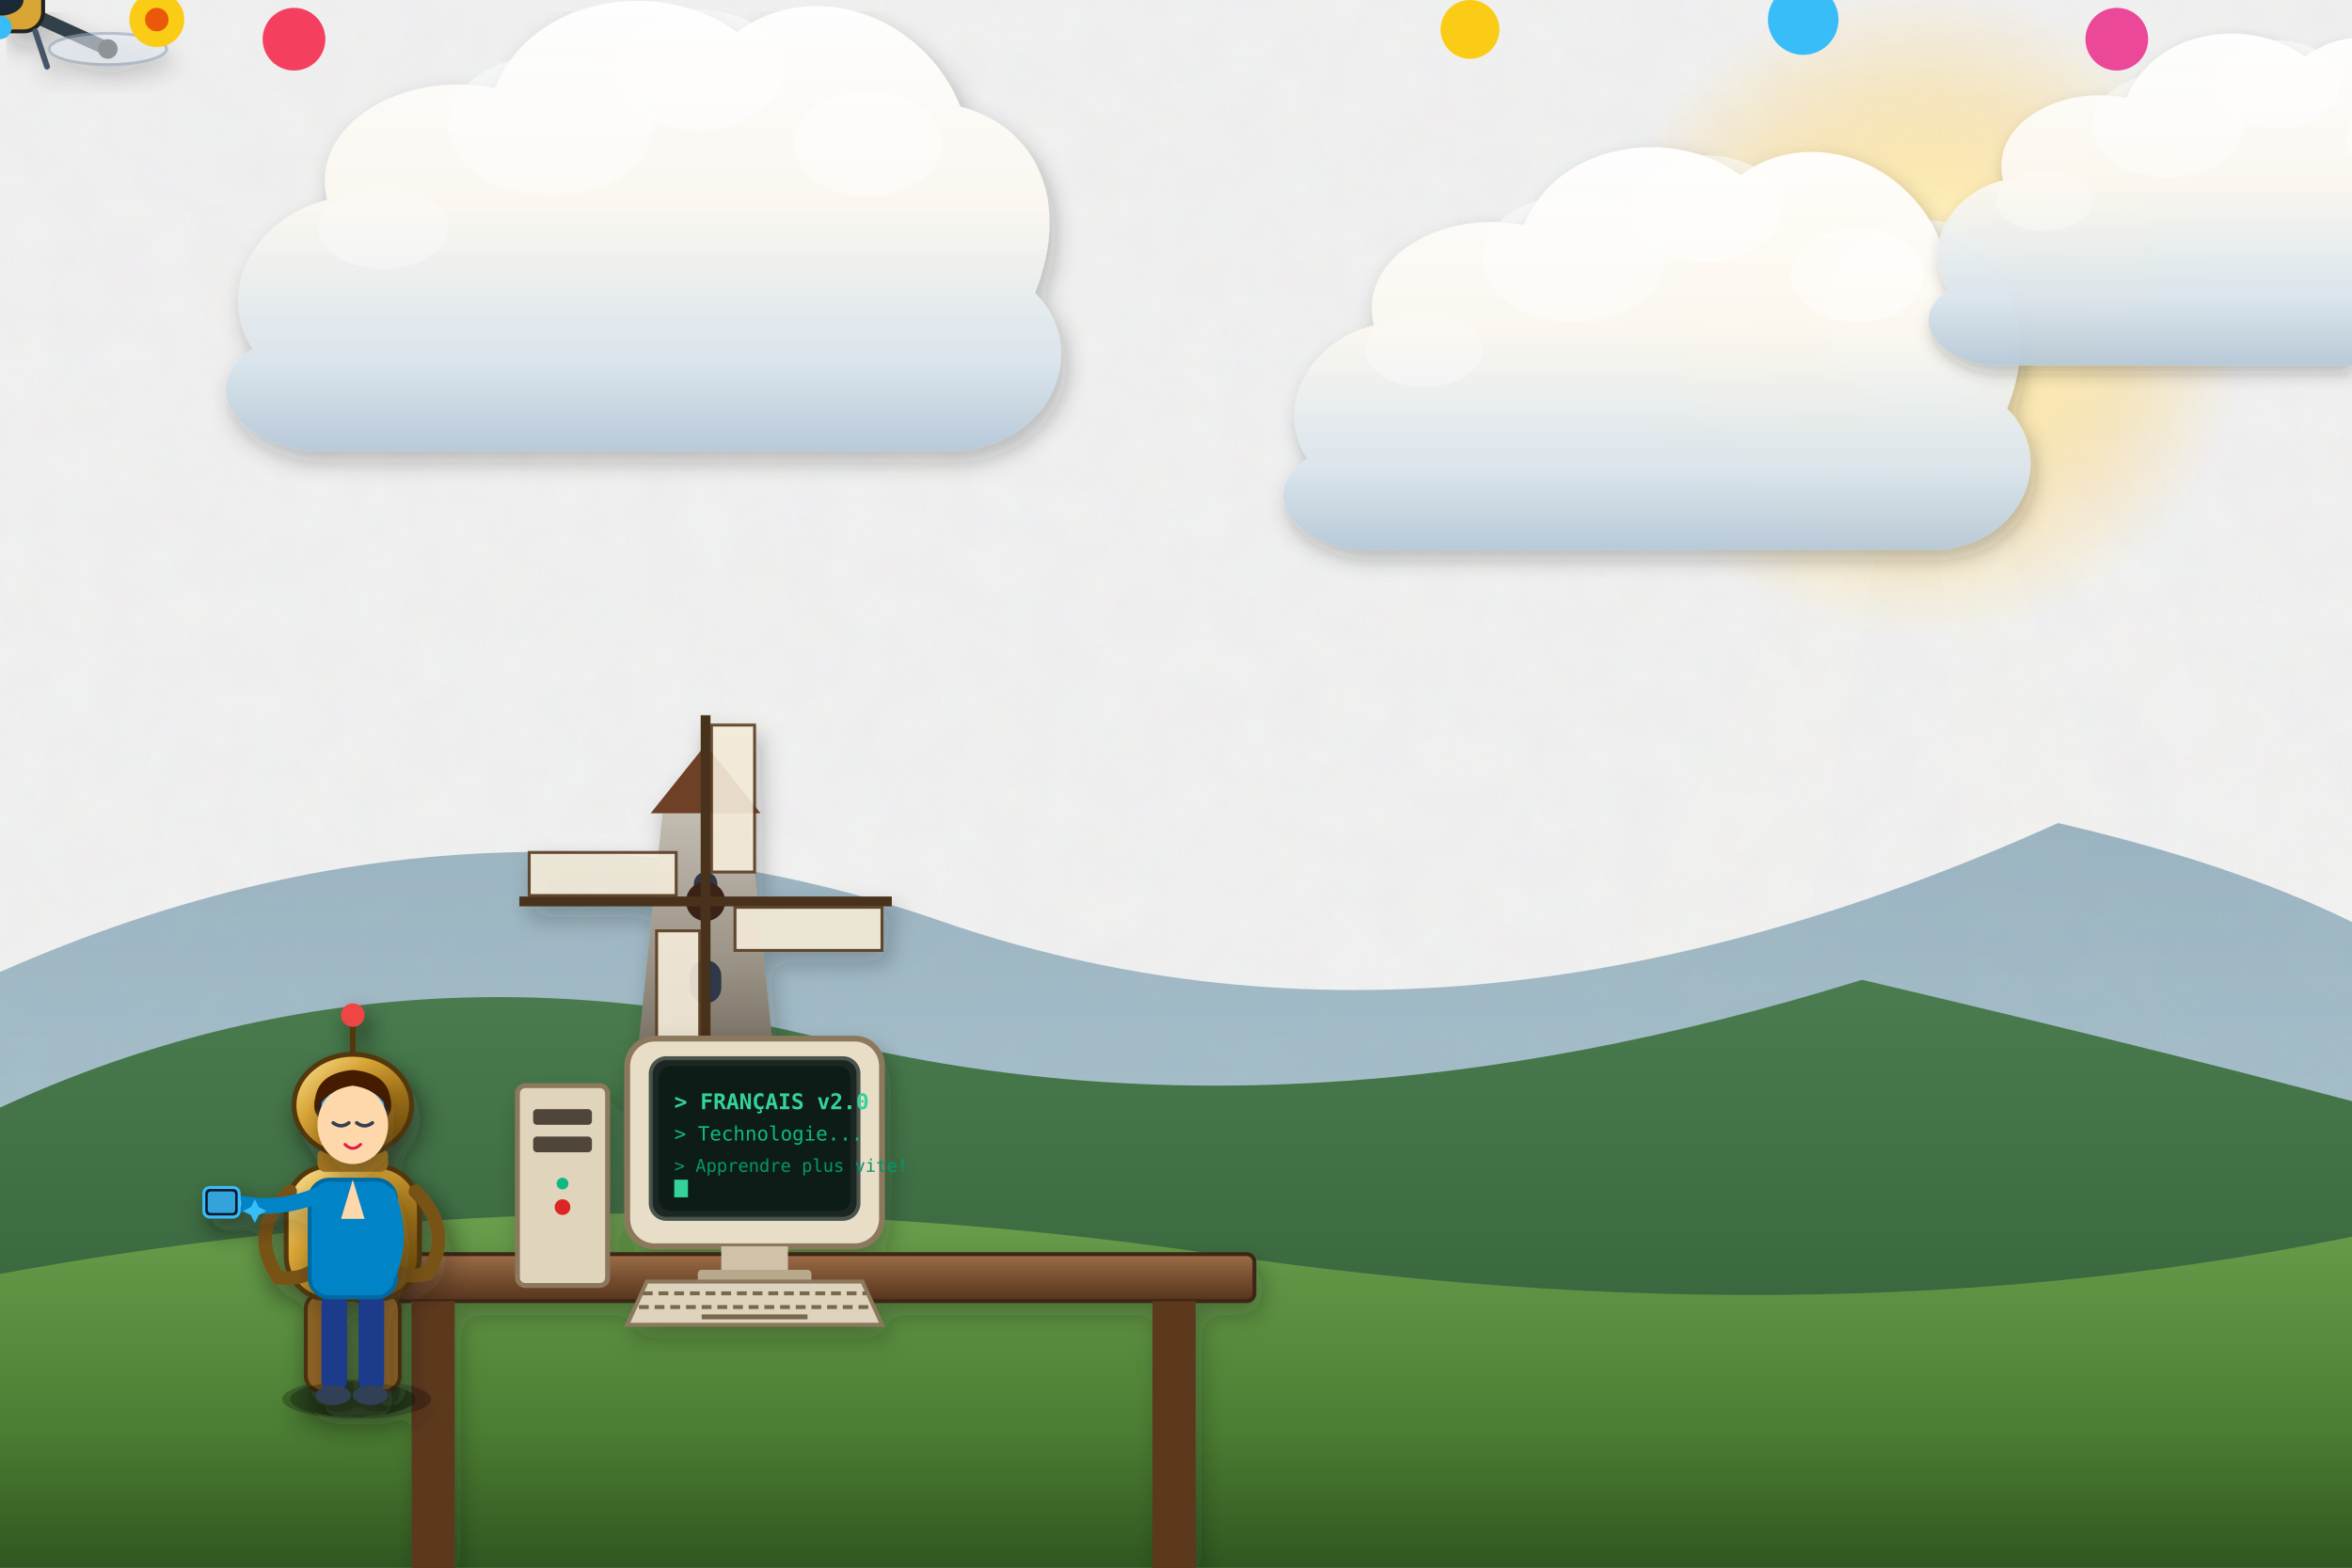
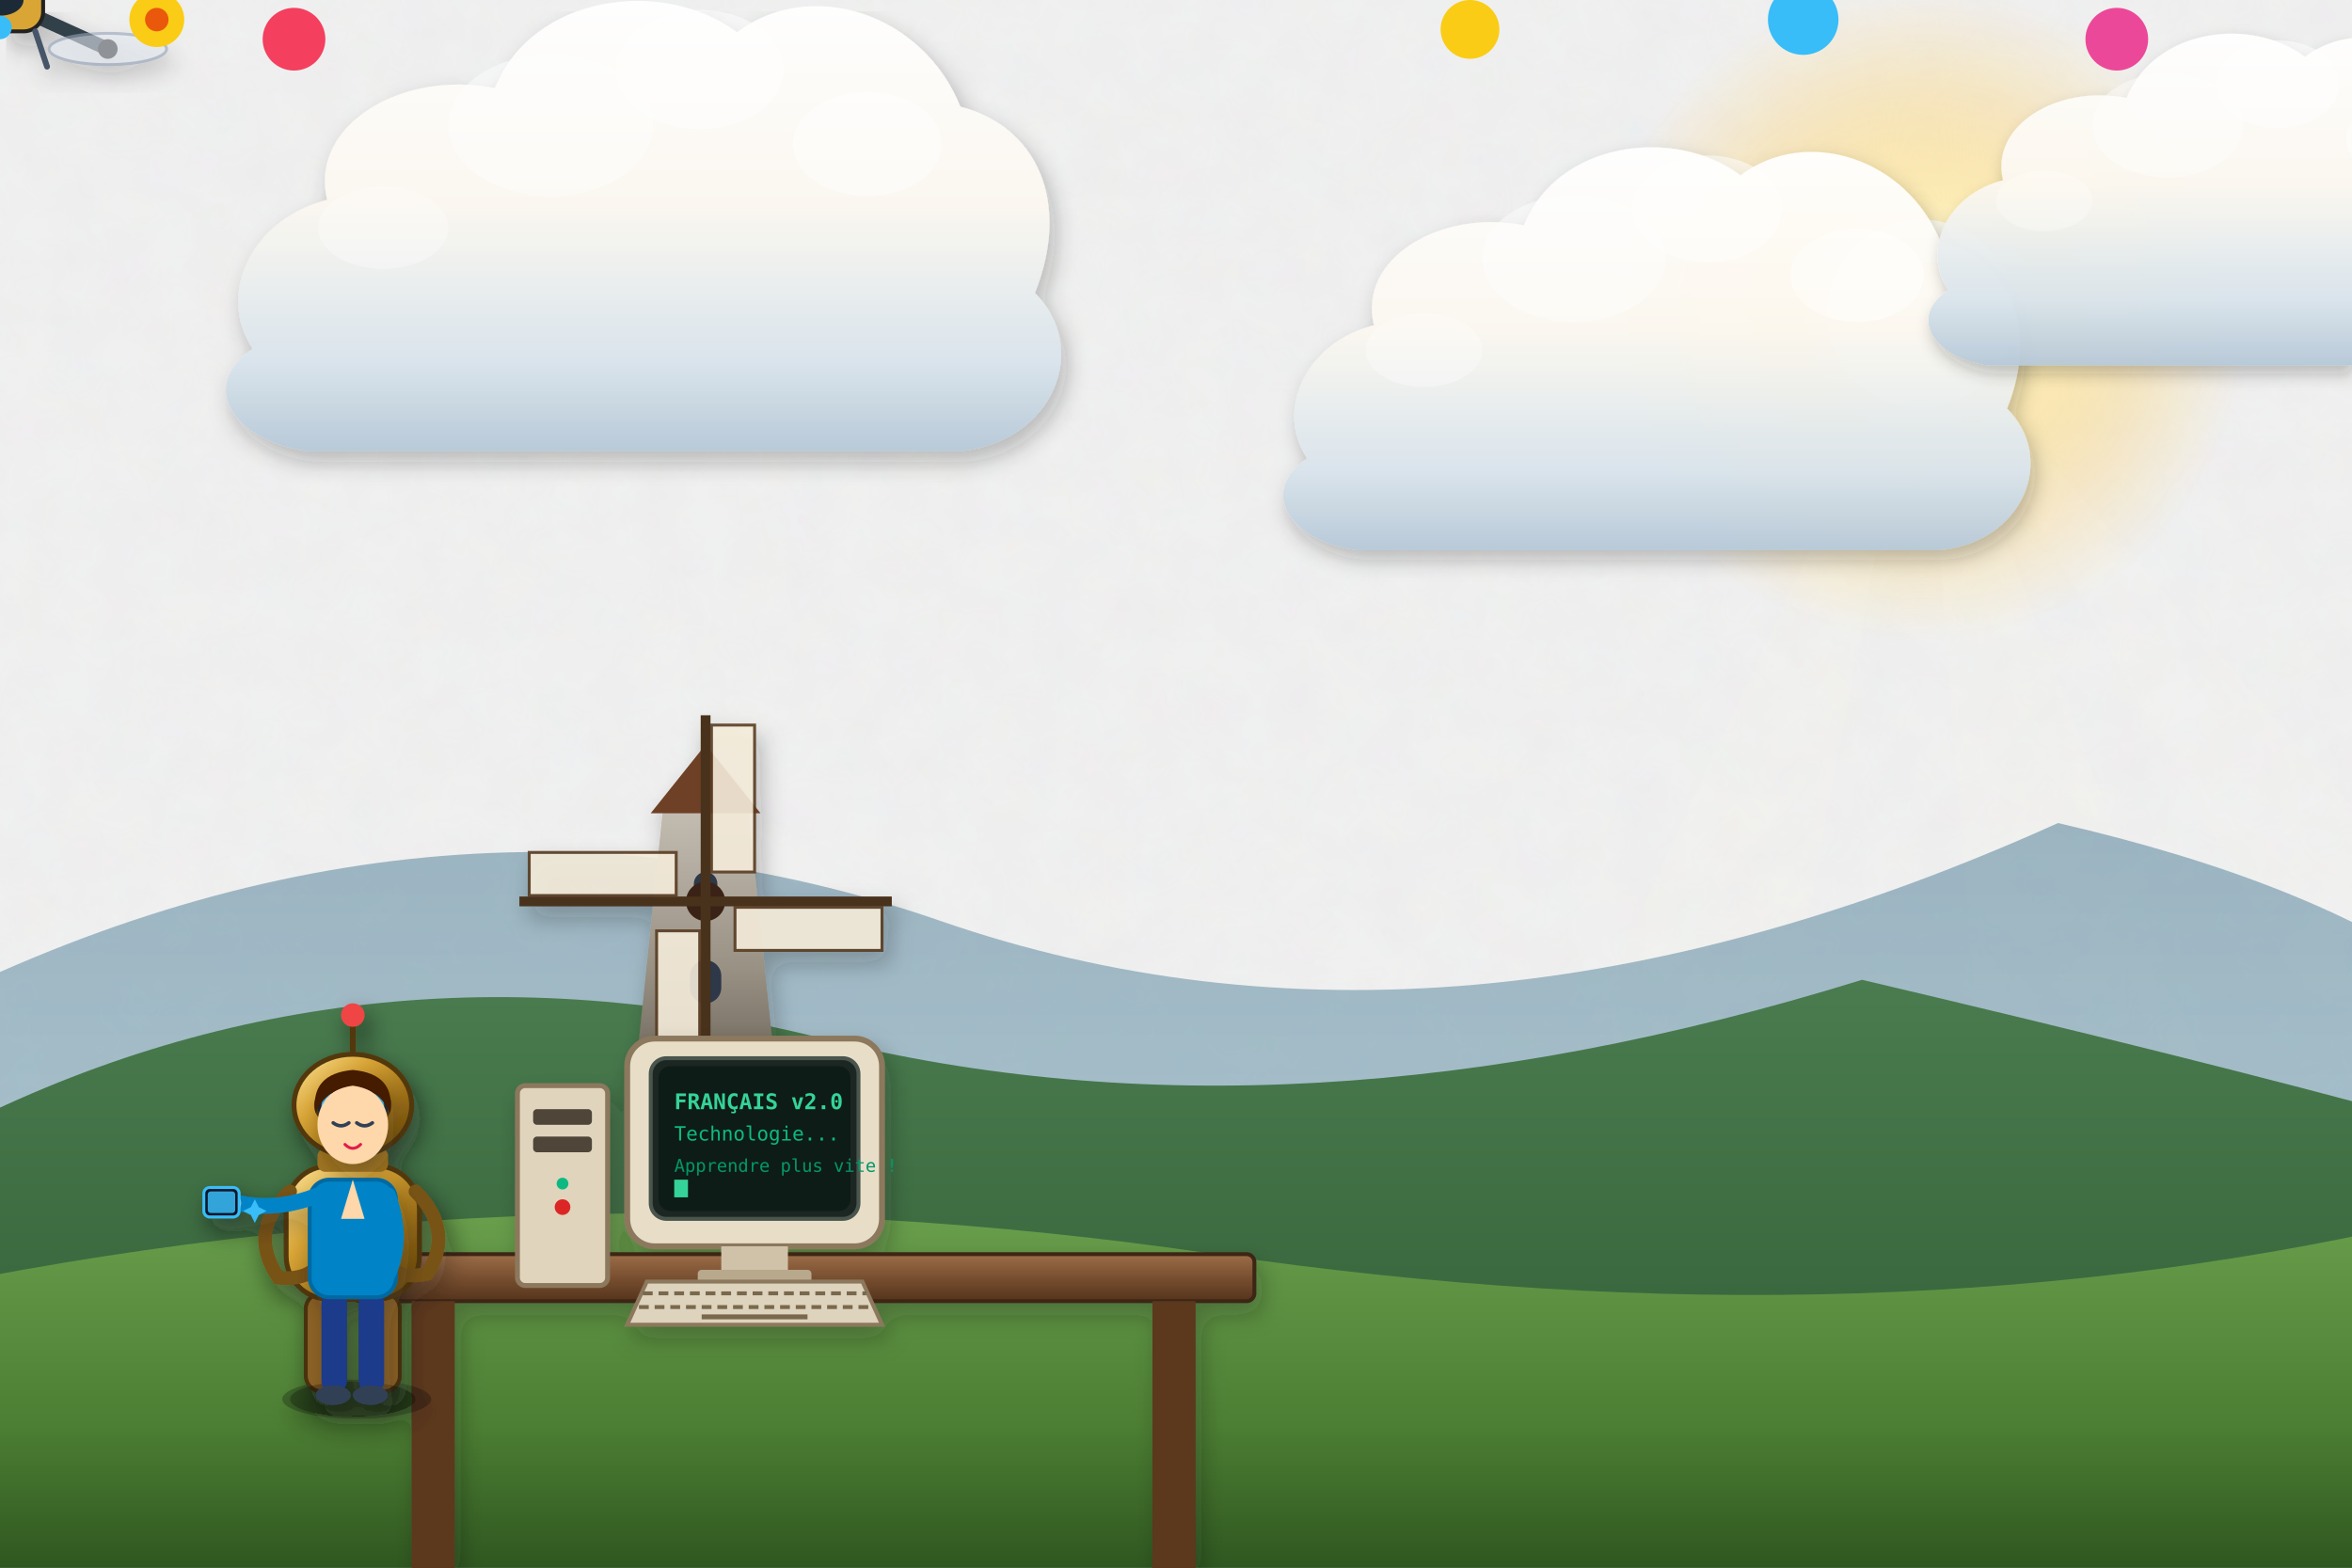
<svg xmlns="http://www.w3.org/2000/svg" viewBox="0 0 1200 800" width="1200" height="800">
  <defs>
    <filter id="ghibliPaper" x="0%" y="0%" width="100%" height="100%">
      <feTurbulence type="fractalNoise" baseFrequency="0.04" numOctaves="3" result="noise" seed="42" />
      <feColorMatrix type="matrix" values="1 0 0 0 0  0 1 0 0 0  0 0 1 0 0  0 0 0 0.035 0" in="noise" result="coloredNoise" />
      <feComposite operator="in" in2="SourceGraphic" />
    </filter>
    <filter id="softGlow" x="-20%" y="-20%" width="140%" height="140%">
      <feGaussianBlur stdDeviation="8" result="blur" />
      <feComposite in="SourceGraphic" in2="blur" operator="over" />
    </filter>
    <filter id="dropShadow" x="-20%" y="-20%" width="140%" height="140%">
      <feDropShadow dx="3" dy="6" stdDeviation="6" flood-color="#141e28" flood-opacity="0.28" />
    </filter>
    <style>
      /* Animações dos elementos vivos da oficina tecnológica (Teknoloji / Tecnologia) */
      .windmill-blades {
        animation: windmillSpin 14s linear infinite;
        transform-origin: 0px -50px;
      }
      @keyframes windmillSpin {
        0% { transform: translate(0px, -50px) rotate(0deg); }
        100% { transform: translate(0px, -50px) rotate(360deg); }
      }

      .drone-flight {
        animation: droneBob 5.2s ease-in-out infinite;
      }
      @keyframes droneBob {
        0%, 100% { transform: translate(680px, 260px) rotate(0deg); }
        25% { transform: translate(695px, 242px) rotate(2deg); }
        50% { transform: translate(670px, 255px) rotate(-1.5deg); }
        75% { transform: translate(660px, 246px) rotate(1.5deg); }
      }

      .drone-rotor-blur {
        animation: rotorSpin 0.1s linear infinite alternate;
      }
      @keyframes rotorSpin {
        0% { transform: scaleX(1); opacity: 0.6; }
        100% { transform: scaleX(0.4); opacity: 0.85; }
      }

      .robot-living {
        animation: robotBreathe 4.4s ease-in-out infinite;
        transform-origin: 360px 540px;
      }
      @keyframes robotBreathe {
        0%, 100% { transform: translate(360px, -30px) scale(1); }
        50% { transform: translate(360px, -33px) scale(1.02, 1.01); }
      }

      .robot-antenna-blink {
        animation: antennaPulse 1.8s ease-in-out infinite;
      }
      @keyframes antennaPulse {
        0%, 100% { opacity: 0.45; }
        50% { opacity: 1; filter: drop-shadow(0 0 6px #ef4444); }
      }

      .crt-screen-glow {
        animation: screenGlowPulse 3.2s ease-in-out infinite;
      }
      @keyframes screenGlowPulse {
        0%, 100% { opacity: 0.94; }
        50% { opacity: 1; filter: drop-shadow(0 0 5px rgba(52, 211, 153, 0.45)); }
      }

      .foreground-flowers-sway {
        transform-origin: 600px 800px;
        animation: flowerBreeze 4s ease-in-out infinite;
      }
      @keyframes flowerBreeze {
        0%, 100% { transform: translate(0px, 750px) rotate(0deg); }
        50% { transform: translate(0px, 750px) rotate(1.5deg); }
      }

      /* Humano interagindo com robô */
      .human-engineer-living {
        animation: humanGesture 4.4s ease-in-out infinite;
        transform-origin: 465px 540px;
      }
      @keyframes humanGesture {
        0%, 100% { transform: translate(465px, -30px) rotate(0deg); }
        30% { transform: translate(465px, -33px) rotate(1.2deg); }
        60% { transform: translate(465px, -29px) rotate(-1deg); }
      }
      .human-arm-interact {
        transform-origin: -10px 42px;
        animation: humanArmWave 2.8s ease-in-out infinite alternate;
      }
      @keyframes humanArmWave {
        0% { transform: rotate(0deg); }
        100% { transform: rotate(-18deg); }
      }
      .tech-interaction-spark {
        animation: sparkPulse 2s ease-in-out infinite;
      }
      @keyframes sparkPulse {
        0%, 100% { opacity: 0.3; transform: scale(0.9); }
        50% { opacity: 0.95; transform: scale(1.15); filter: drop-shadow(0 0 6px #38bdf8); }
      }
    </style>
    <linearGradient id="skyDay" x1="0" y1="0" x2="0" y2="1">
      <stop offset="0%" stop-color="#236ca7" />
      <stop offset="35%" stop-color="#5fa3d6" />
      <stop offset="70%" stop-color="#b8e1f2" />
      <stop offset="100%" stop-color="#fdf3dc" />
    </linearGradient>
    <linearGradient id="skySunset" x1="0" y1="0" x2="0" y2="1">
      <stop offset="0%" stop-color="#31396b" />
      <stop offset="35%" stop-color="#73507b" />
      <stop offset="65%" stop-color="#cb6b5c" />
      <stop offset="85%" stop-color="#f29e5a" />
      <stop offset="100%" stop-color="#fedaa2" />
    </linearGradient>
    <linearGradient id="skyDusk" x1="0" y1="0" x2="0" y2="1">
      <stop offset="0%" stop-color="#121832" />
      <stop offset="40%" stop-color="#262f56" />
      <stop offset="70%" stop-color="#4e3d64" />
      <stop offset="90%" stop-color="#915264" />
      <stop offset="100%" stop-color="#d6846c" />
    </linearGradient>
    <linearGradient id="cloudBodyDay" x1="0" y1="0" x2="0" y2="1">
      <stop offset="0%" stop-color="#ffffff" />
      <stop offset="45%" stop-color="#fcf8f0" />
      <stop offset="80%" stop-color="#d9e4ec" />
      <stop offset="100%" stop-color="#b6c8d7" />
    </linearGradient>
    <linearGradient id="cloudBodySunset" x1="0" y1="0" x2="0" y2="1">
      <stop offset="0%" stop-color="#fff5e6" />
      <stop offset="40%" stop-color="#fbd0a5" />
      <stop offset="75%" stop-color="#cf8ca0" />
      <stop offset="100%" stop-color="#7e607c" />
    </linearGradient>
    <radialGradient id="sunGlowDay" cx="50%" cy="50%" r="50%">
      <stop offset="0%" stop-color="#fffced" stop-opacity="1" />
      <stop offset="35%" stop-color="#ffebaa" stop-opacity="0.85" />
      <stop offset="70%" stop-color="#ffd573" stop-opacity="0.35" />
      <stop offset="100%" stop-color="#ffd573" stop-opacity="0" />
    </radialGradient>
    <radialGradient id="sunGlowSunset" cx="50%" cy="50%" r="50%">
      <stop offset="0%" stop-color="#fff8db" stop-opacity="1" />
      <stop offset="30%" stop-color="#ffb753" stop-opacity="0.9" />
      <stop offset="65%" stop-color="#f46e45" stop-opacity="0.4" />
      <stop offset="100%" stop-color="#e04a43" stop-opacity="0" />
    </radialGradient>
    <linearGradient id="hillDistant" x1="0" y1="0" x2="0" y2="1">
      <stop offset="0%" stop-color="#6e94a8" />
      <stop offset="100%" stop-color="#93b9c7" />
    </linearGradient>
    <linearGradient id="hillMid" x1="0" y1="0" x2="0" y2="1">
      <stop offset="0%" stop-color="#4a7c4f" />
      <stop offset="50%" stop-color="#3c6a40" />
      <stop offset="100%" stop-color="#2d5231" />
    </linearGradient>
    <linearGradient id="hillNear" x1="0" y1="0" x2="0" y2="1">
      <stop offset="0%" stop-color="#699e4c" />
      <stop offset="60%" stop-color="#4c7e33" />
      <stop offset="100%" stop-color="#2f5720" />
    </linearGradient>
    <linearGradient id="woodTone" x1="0" y1="0" x2="0" y2="1">
      <stop offset="0%" stop-color="#9c6d48" />
      <stop offset="50%" stop-color="#784f30" />
      <stop offset="100%" stop-color="#55341c" />
    </linearGradient>
    <linearGradient id="brassTone" x1="0" y1="0" x2="1" y2="1">
      <stop offset="0%" stop-color="#ffe699" />
      <stop offset="35%" stop-color="#d9a536" />
      <stop offset="70%" stop-color="#996c14" />
      <stop offset="100%" stop-color="#5e4007" />
    </linearGradient>
    <linearGradient id="stoneTone" x1="0" y1="0" x2="0" y2="1">
      <stop offset="0%" stop-color="#c5beb3" />
      <stop offset="60%" stop-color="#999184" />
      <stop offset="100%" stop-color="#6c6458" />
    </linearGradient>
    <linearGradient id="waterTone" x1="0" y1="0" x2="0" y2="1">
      <stop offset="0%" stop-color="#47a5be" />
      <stop offset="50%" stop-color="#2a7796" />
      <stop offset="100%" stop-color="#144d6a" />
    </linearGradient>
  </defs>
  <rect width="1200" height="800" fill="url(#skyDay)" filter="url(#ghibliPaper)" />
  <g>
    <circle cx="980" cy="160" r="168" fill="url(#sunGlowDay)" />
    <circle cx="980" cy="160" r="48" fill="#fffded" />
    <polygon points="980,160 680,800 860,800" fill="#fffbe6" opacity="0.08" />
    <polygon points="980,160 1030,800 1220,800" fill="#fffbe6" opacity="0.08" />
    <polygon points="980,160 1340,800 1540,800" fill="#fffbe6" opacity="0.06" />
  </g>
  <g transform="translate(300, 140) scale(0.95)" opacity="0.95">
    <path d="M-180,40        C-200,10 -180,-30 -140,-40        C-150,-80 -100,-110 -50,-100        C-30,-150 40,-160 80,-130        C120,-160 180,-140 200,-90        C240,-80 260,-40 240,10        C270,40 250,90 200,95        L-150,95        C-190,90 -210,60 -180,40 Z" fill="url(#cloudBodyDay)" filter="url(#dropShadow)" />
    <ellipse cx="60" cy="-110" rx="45" ry="32" fill="#ffffff" opacity="0.55" />
    <ellipse cx="-20" cy="-80" rx="55" ry="38" fill="#ffffff" opacity="0.45" />
    <ellipse cx="150" cy="-70" rx="40" ry="28" fill="#ffffff" opacity="0.5" />
    <ellipse cx="-110" cy="-25" rx="35" ry="22" fill="#ffffff" opacity="0.35" />
  </g>
  <g transform="translate(820, 200) scale(0.85)" opacity="0.95">
    <path d="M-180,40        C-200,10 -180,-30 -140,-40        C-150,-80 -100,-110 -50,-100        C-30,-150 40,-160 80,-130        C120,-160 180,-140 200,-90        C240,-80 260,-40 240,10        C270,40 250,90 200,95        L-150,95        C-190,90 -210,60 -180,40 Z" fill="url(#cloudBodyDay)" filter="url(#dropShadow)" />
    <ellipse cx="60" cy="-110" rx="45" ry="32" fill="#ffffff" opacity="0.55" />
    <ellipse cx="-20" cy="-80" rx="55" ry="38" fill="#ffffff" opacity="0.45" />
    <ellipse cx="150" cy="-70" rx="40" ry="28" fill="#ffffff" opacity="0.5" />
    <ellipse cx="-110" cy="-25" rx="35" ry="22" fill="#ffffff" opacity="0.35" />
  </g>
  <g transform="translate(1120, 120) scale(0.7)" opacity="0.95">
    <path d="M-180,40        C-200,10 -180,-30 -140,-40        C-150,-80 -100,-110 -50,-100        C-30,-150 40,-160 80,-130        C120,-160 180,-140 200,-90        C240,-80 260,-40 240,10        C270,40 250,90 200,95        L-150,95        C-190,90 -210,60 -180,40 Z" fill="url(#cloudBodyDay)" filter="url(#dropShadow)" />
    <ellipse cx="60" cy="-110" rx="45" ry="32" fill="#ffffff" opacity="0.55" />
    <ellipse cx="-20" cy="-80" rx="55" ry="38" fill="#ffffff" opacity="0.45" />
    <ellipse cx="150" cy="-70" rx="40" ry="28" fill="#ffffff" opacity="0.5" />
    <ellipse cx="-110" cy="-25" rx="35" ry="22" fill="#ffffff" opacity="0.35" />
  </g>
  <path d="M-50,520 Q220,380 480,470 T1050,420 Q1180,450 1250,500 L1250,800 L-50,800 Z" fill="url(#hillDistant)" opacity="0.65" />
  <path d="M-30,580 Q180,470 420,530 T950,500 Q1120,540 1230,570 L1230,800 L-30,800 Z" fill="url(#hillMid)" />
  <g transform="translate(360, 460)" filter="url(#dropShadow)">
    <path d="M-36,90 L-22,-45 Q0,-55 22,-45 L36,90 Z" fill="url(#stoneTone)" />
    <path d="M-28,-45 L0,-80 L28,-45 Z" fill="#6e3f28" />
    <rect x="-6" y="-15" width="12" height="18" rx="6" fill="#2d3748" />
    <rect x="-8" y="30" width="16" height="22" rx="8" fill="#2d3748" />
    <g class="windmill-blades">
      <circle cx="0" cy="0" r="10" fill="#3a2312" />
      <line x1="0" y1="0" x2="0" y2="-95" stroke="#4a301a" stroke-width="5" />
      <rect x="3" y="-90" width="22" height="75" fill="#f4ebd9" opacity="0.9" stroke="#5a3d24" stroke-width="1.5" />
      <line x1="0" y1="0" x2="95" y2="0" stroke="#4a301a" stroke-width="5" />
      <rect x="15" y="3" width="75" height="22" fill="#f4ebd9" opacity="0.9" stroke="#5a3d24" stroke-width="1.5" />
      <line x1="0" y1="0" x2="0" y2="95" stroke="#4a301a" stroke-width="5" />
      <rect x="-25" y="15" width="22" height="75" fill="#f4ebd9" opacity="0.9" stroke="#5a3d24" stroke-width="1.5" />
      <line x1="0" y1="0" x2="-95" y2="0" stroke="#4a301a" stroke-width="5" />
      <rect x="-90" y="-25" width="75" height="22" fill="#f4ebd9" opacity="0.9" stroke="#5a3d24" stroke-width="1.5" />
    </g>
  </g>
  <path d="M-50,660 Q280,590 620,640 T1250,620 L1250,800 L-50,800 Z" fill="url(#hillNear)" />
  <g class="drone-flight" filter="url(#dropShadow)">
    <line x1="-55" y1="-25" x2="55" y2="25" stroke="#333f48" stroke-width="7" stroke-linecap="round" />
    <line x1="-55" y1="25" x2="55" y2="-25" stroke="#333f48" stroke-width="7" stroke-linecap="round" />
    <rect x="-22" y="-16" width="44" height="32" rx="10" fill="#d9a536" stroke="#222" stroke-width="2" />
    <ellipse cx="0" cy="0" rx="12" ry="8" fill="#1b2a38" />
    <circle cx="0" cy="14" r="6" fill="#38bdf8" />
    <g transform="translate(-55, -25)">
      <circle cx="0" cy="0" r="5" fill="#111" />
      <ellipse class="drone-rotor-blur" cx="0" cy="0" rx="30" ry="8" fill="#e2e8f0" opacity="0.6" stroke="#94a3b8" stroke-width="1.5" />
    </g>
    <g transform="translate(55, -25)">
      <circle cx="0" cy="0" r="5" fill="#111" />
      <ellipse class="drone-rotor-blur" cx="0" cy="0" rx="30" ry="8" fill="#e2e8f0" opacity="0.6" stroke="#94a3b8" stroke-width="1.5" />
    </g>
    <g transform="translate(-55, 25)">
      <circle cx="0" cy="0" r="5" fill="#111" />
      <ellipse class="drone-rotor-blur" cx="0" cy="0" rx="30" ry="8" fill="#e2e8f0" opacity="0.6" stroke="#94a3b8" stroke-width="1.5" />
    </g>
    <g transform="translate(55, 25)">
      <circle cx="0" cy="0" r="5" fill="#111" />
      <ellipse class="drone-rotor-blur" cx="0" cy="0" rx="30" ry="8" fill="#e2e8f0" opacity="0.6" stroke="#94a3b8" stroke-width="1.5" />
    </g>
    <path d="M-18,16 L-24,34 M18,16 L24,34" stroke="#475569" stroke-width="3" stroke-linecap="round" />
  </g>
  <g transform="translate(180, 570)" filter="url(#dropShadow)">
    <rect x="0" y="70" width="460" height="24" rx="4" fill="url(#woodTone)" stroke="#3e2515" stroke-width="2" />
    <rect x="30" y="94" width="22" height="140" fill="#5c381e" />
    <rect x="408" y="94" width="22" height="140" fill="#5c381e" />
    <g class="crt-screen-glow" transform="translate(140, -40)">
      <rect x="0" y="0" width="130" height="106" rx="14" fill="#e8dec8" stroke="#8c785d" stroke-width="3" />
      <rect x="12" y="10" width="106" height="82" rx="8" fill="#1e2822" stroke="#4a554d" stroke-width="2" />
      <rect x="16" y="14" width="98" height="74" rx="6" fill="#0f1f17" />
-       <text x="24" y="36" font-family="monospace" font-size="11" font-weight="bold" fill="#34d399">&gt; FRANÇAIS v2.0</text>
-       <text x="24" y="52" font-family="monospace" font-size="10" fill="#10b981">&gt; Technologie...</text>
-       <text x="24" y="68" font-family="monospace" font-size="9" fill="#059669">&gt; Apprendre plus vite!</text>
+       <text x="24" y="36" font-family="monospace" font-size="11" font-weight="bold" fill="#34d399">FRANÇAIS v2.0</text>
+       <text x="24" y="52" font-family="monospace" font-size="10" fill="#10b981">Technologie...</text>
+       <text x="24" y="68" font-family="monospace" font-size="9" fill="#059669">Apprendre plus vite !</text>
      <rect x="24" y="72" width="7" height="9" fill="#34d399">
        <animate attributeName="opacity" values="1;0;1" dur="1s" repeatCount="indefinite" />
      </rect>
      <rect x="48" y="106" width="34" height="12" fill="#cfc2a9" />
      <rect x="36" y="118" width="58" height="8" rx="2" fill="#b8a88c" />
      <rect x="-56" y="24" width="46" height="102" rx="4" fill="#e0d4bc" stroke="#8c785d" stroke-width="2.5" />
      <rect x="-48" y="36" width="30" height="8" rx="2" fill="#504537" />
      <rect x="-48" y="50" width="30" height="8" rx="2" fill="#504537" />
      <circle cx="-33" cy="74" r="3" fill="#10b981" />
      <circle cx="-33" cy="86" r="4" fill="#dc2626" />
      <polygon points="10,124 120,124 130,146 0,146" fill="#ded3bc" stroke="#8c785d" stroke-width="2" />
      <line x1="8" y1="130" x2="122" y2="130" stroke="#78674d" stroke-width="2" stroke-dasharray="5 3" />
      <line x1="6" y1="137" x2="124" y2="137" stroke="#78674d" stroke-width="2" stroke-dasharray="5 3" />
      <line x1="38" y1="142" x2="92" y2="142" stroke="#78674d" stroke-width="2.5" />
    </g>
    <g class="robot-living" filter="url(#dropShadow)">
      <ellipse cx="2" cy="144" rx="38" ry="10" fill="#000000" opacity="0.25" />
      <rect x="-24" y="90" width="16" height="50" rx="8" fill="#8c6227" stroke="#4a320f" stroke-width="2" />
      <rect x="8" y="90" width="16" height="50" rx="8" fill="#8c6227" stroke="#4a320f" stroke-width="2" />
      <rect x="-34" y="25" width="68" height="68" rx="22" fill="url(#brassTone)" stroke="#52390a" stroke-width="2.5" />
      <circle cx="0" cy="54" r="14" fill="#f8fafc" stroke="#52390a" stroke-width="2" />
      <line x1="0" y1="54" x2="8" y2="48" stroke="#dc2626" stroke-width="2" />
      <circle cx="0" cy="54" r="3" fill="#1e293b" />
      <rect x="-18" y="16" width="36" height="12" rx="4" fill="#a17521" />
      <ellipse cx="0" cy="-6" rx="30" ry="26" fill="url(#brassTone)" stroke="#52390a" stroke-width="2.5" />
      <circle cx="-10" cy="-6" r="9" fill="#1e293b" stroke="#52390a" stroke-width="1.5" />
      <circle cx="-10" cy="-6" r="6" fill="#38bdf8" />
      <circle cx="-12" cy="-8" r="2" fill="#ffffff" />
      <circle cx="10" cy="-6" r="9" fill="#1e293b" stroke="#52390a" stroke-width="1.5" />
      <circle cx="10" cy="-6" r="6" fill="#38bdf8" />
      <circle cx="8" cy="-8" r="2" fill="#ffffff" />
      <line x1="0" y1="-32" x2="0" y2="-48" stroke="#52390a" stroke-width="3" />
      <circle class="robot-antenna-blink" cx="0" cy="-52" r="6" fill="#ef4444" />
      <path d="M-32,38 Q-54,58 -38,82 Q-20,84 -14,70" fill="none" stroke="#785315" stroke-width="7" stroke-linecap="round" />
      <path d="M32,38 Q52,58 38,80 Q20,84 14,70" fill="none" stroke="#785315" stroke-width="7" stroke-linecap="round" />
      <path d="M0,66 Q0,50 4,44 Q14,46 12,58 Z" fill="#22c55e" />
      <path d="M0,66 Q0,50 -4,44 Q-14,46 -12,58 Z" fill="#4ade80" />
    </g>
    <g class="human-engineer-living" filter="url(#dropShadow)">
      <ellipse cx="0" cy="144" rx="32" ry="9" fill="#000000" opacity="0.25" />
      <rect x="-16" y="90" width="13" height="50" rx="5" fill="#1e3a8a" />
      <rect x="3" y="90" width="13" height="50" rx="5" fill="#1e3a8a" />
      <ellipse cx="-10" cy="142" rx="9" ry="5" fill="#334155" />
      <ellipse cx="9" cy="142" rx="9" ry="5" fill="#334155" />
      <rect x="-22" y="32" width="44" height="60" rx="10" fill="#0284c7" stroke="#0369a1" stroke-width="2" />
      <polygon points="0,32 -6,52 6,52" fill="#fed7aa" />
      <ellipse cx="0" cy="4" rx="18" ry="20" fill="#fed7aa" />
      <path d="M-19,-2 Q-22,-22 0,-24 Q22,-22 19,-2 Q14,-14 0,-16 Q-14,-14 -19,-2 Z" fill="#451a03" />
      <path d="M-10,3 Q-6,6 -2,3" stroke="#334155" stroke-width="1.8" fill="none" stroke-linecap="round" />
      <path d="M2,3 Q6,6 10,3" stroke="#334155" stroke-width="1.8" fill="none" stroke-linecap="round" />
      <path d="M-4,14 Q0,18 4,14" stroke="#e11d48" stroke-width="1.5" fill="none" stroke-linecap="round" />
      <path d="M18,40 Q26,62 18,80" fill="none" stroke="#0284c7" stroke-width="8" stroke-linecap="round" />
      <g class="human-arm-interact">
        <path d="M-18,40 Q-38,48 -58,44" fill="none" stroke="#0284c7" stroke-width="8" stroke-linecap="round" />
        <circle cx="-62" cy="44" r="5" fill="#fed7aa" />
        <rect x="-76" y="36" width="18" height="15" rx="3" fill="#0f172a" stroke="#38bdf8" stroke-width="1.5" />
        <rect x="-74" y="38" width="14" height="11" rx="1.5" fill="#38bdf8" opacity="0.85" />
      </g>
      <g class="tech-interaction-spark" transform="translate(-50, 48)">
        <polygon points="0,-6 2,-2 6,0 2,2 0,6 -2,2 -6,0 -2,-2" fill="#38bdf8" />
      </g>
    </g>
  </g>
  <g class="foreground-flowers-sway">
    <circle cx="80" cy="10" r="14" fill="#facc15" />
    <circle cx="80" cy="10" r="6" fill="#ea580c" />
    <circle cx="150" cy="20" r="16" fill="#f43f5e" />
    <circle cx="750" cy="15" r="15" fill="#facc15" />
    <circle cx="920" cy="10" r="18" fill="#38bdf8" />
    <circle cx="1080" cy="20" r="16" fill="#ec4899" />
  </g>
</svg>
